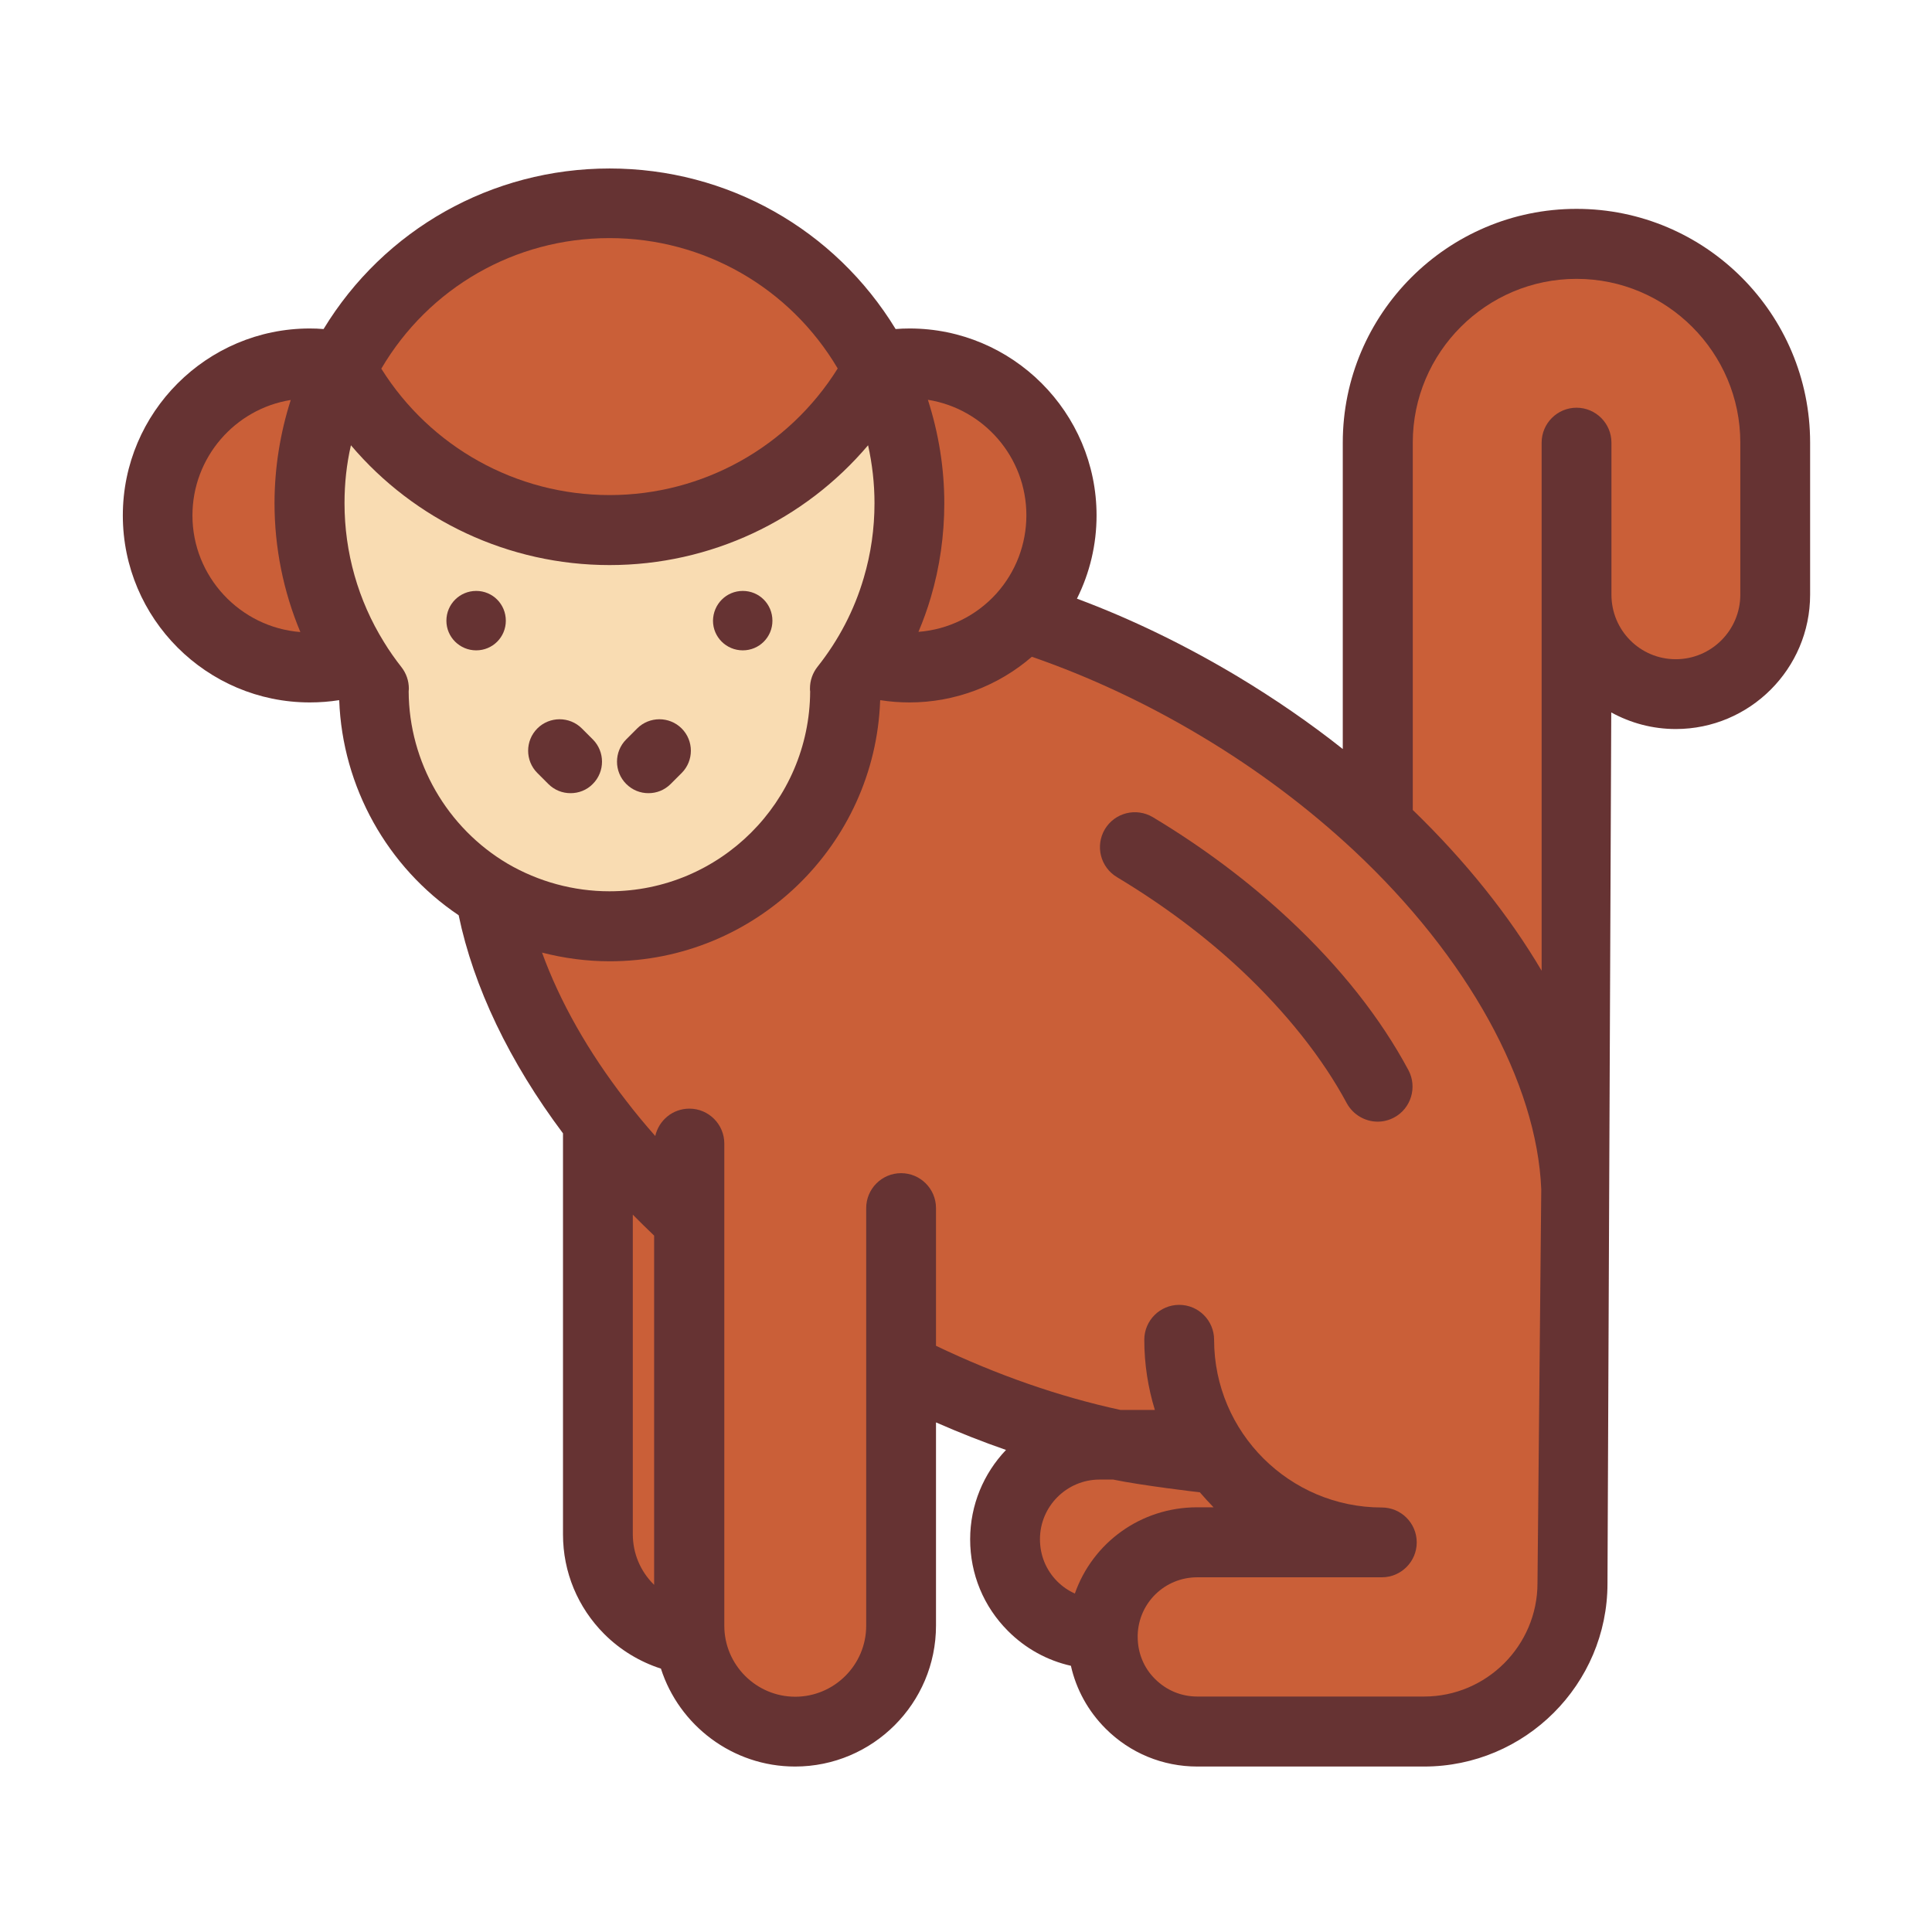
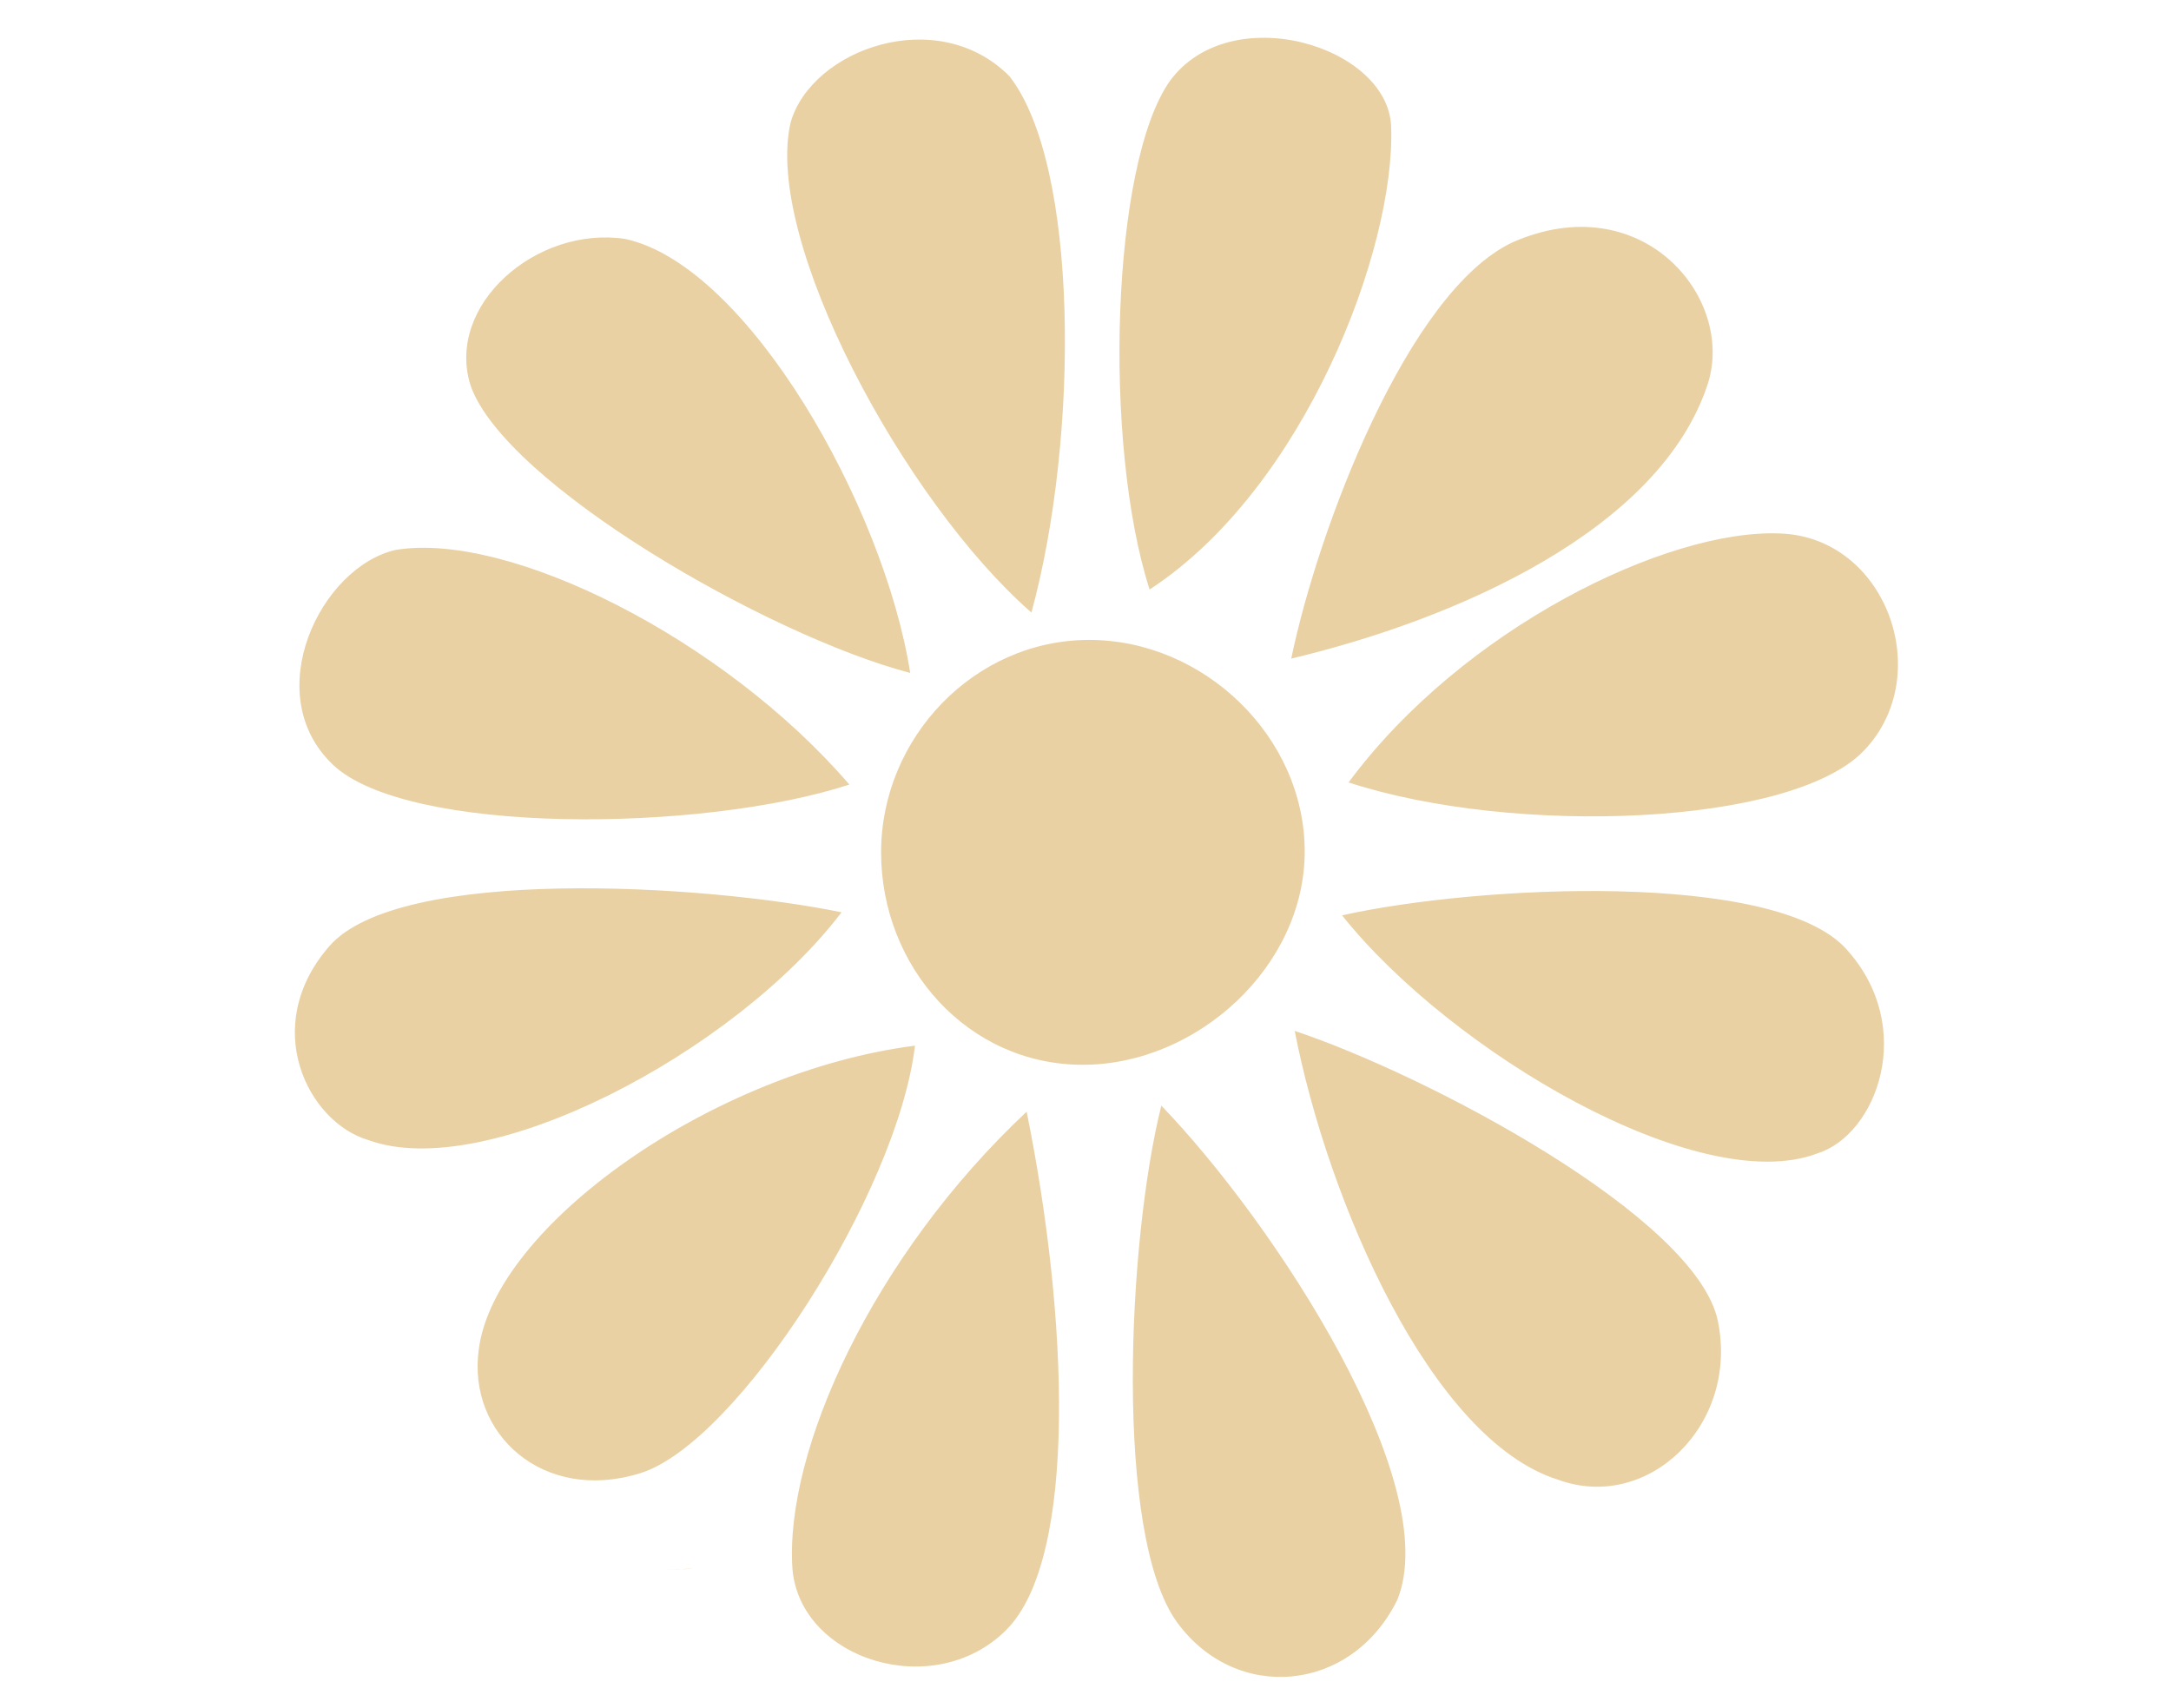
- <svg xmlns="http://www.w3.org/2000/svg" t="1700840172352" class="icon" viewBox="0 0 1024 1024" version="1.1" p-id="8816" width="200" height="200">
-   <path d="M959.4 234.6v80.6c0 39.3-32 71.2-71.2 71.2-12.4 0-24-3.2-34.2-8.8l-2 461.7c0 53.4-43.6 97-97.2 97H634.6c-18.3 0-35.6-7.1-48.6-20.1-9.3-9.3-15.6-20.8-18.4-33.3-12.5-2.8-24-9.1-33.3-18.4-13-13-20.1-30.2-20.1-48.6 0-18.3 7.2-35 19-47.4-12.4-4.3-24.8-9.2-37.1-14.6v107.7c0 41.2-33.5 74.7-74.7 74.7-33.2 0-61.5-21.9-71.1-51.9-11.2-3.6-21.6-9.9-30-18.3-14.1-14.1-21.9-32.9-21.9-52.8V600.7c-28.4-37.9-47.4-77.6-55.3-115.6-37.9-25.5-61.6-68.1-63.3-113.8-0.1-0.1-0.1-0.2-0.1-0.2-5 0.8-10.2 1.2-15.5 1.2-54.6 0-99.1-44.4-99.1-99.1 0-54.6 44.5-99.1 99.1-99.1 2.5 0 4.9 0.1 7.3 0.3 32.1-52.8 89.1-85.1 151.6-85.1s119.4 32.3 151.6 85.1c2.4-0.2 4.8-0.3 7.4-0.3 54.6 0 99.1 44.5 99.1 99.1 0 15.5-3.6 30.5-10.4 44.1 29 10.8 57.5 24.7 85.1 41.2 19.6 11.8 38.3 24.6 55.8 38.5V234.6c0-68.3 55.6-123.9 123.9-123.9 68.3 0 123.8 55.6 123.8 123.9z" fill="#663333" p-id="8817" />
-   <path d="M922.4 234.6v80.6c0 18.8-15.3 34.2-34.2 34.2s-34.1-15.3-34.1-34.2v-80.6c0-10.2-8.3-18.5-18.5-18.5s-18.5 8.3-18.5 18.5v279.9c-17.3-29.3-40.3-58.1-68.3-85.2V234.6c0-47.9 39-86.8 86.8-86.8s86.8 39 86.8 86.8z" fill="#CA5F38" p-id="8818" />
-   <path d="M816.9 630.4l-2 208.7c0 33.1-27 60.1-60.1 60.1H634.6c-8.5 0-16.4-3.3-22.4-9.3-6-5.9-9.2-13.9-9.2-22.3v-1c0.5-17.1 14.4-30.6 31.6-30.6h97.8c10.2 0 18.5-8.3 18.5-18.5s-8.3-18.5-18.5-18.5c-49 0-88.9-39.9-88.9-88.9 0-10.2-8.3-18.5-18.5-18.5s-18.5 8.3-18.5 18.5c0 13 2 25.4 5.6 37.2h-18.2c-32.4-7-65.4-18.5-97.8-34v-73c0-10.2-8.3-18.5-18.5-18.5s-18.5 8.3-18.5 18.5v221.4c0 20.7-16.9 37.6-37.6 37.6-20.7 0-37.6-16.9-37.6-37.6V606.1c0-10.2-8.3-18.5-18.5-18.5-8.9 0-16.2 6.2-18.1 14.5-5.5-6.2-10.7-12.5-15.6-18.9-20-25.8-35-52.4-44.4-78.3 11.7 3 23.7 4.6 35.9 4.6 77.3 0 140.6-61.6 143.3-138.2 0.1-0.1 0.1-0.1 0.1-0.2 5 0.8 10.2 1.2 15.5 1.2 23.9 0 46.9-8.7 64.8-24.2 30.6 10.6 60.8 24.7 90 42.2 29.6 17.7 56.7 38.1 80.7 60.5 60.3 56.4 97 123 99.3 179.6z" fill="#CA5F38" p-id="8819" />
-   <path d="M746.5 567.2c4.8 9 1.4 20.3-7.6 25.1-2.8 1.5-5.8 2.2-8.7 2.2-6.6 0-13-3.6-16.4-9.8-12.7-23.7-32-48-55.7-70.3-19.5-18.3-41.8-34.9-66.1-49.5-8.8-5.3-11.6-16.6-6.4-25.4 5.3-8.8 16.6-11.6 25.4-6.4 26.5 15.9 50.9 34.2 72.3 54.2 27.2 25.4 48.4 52.3 63.2 79.9z" fill="#663333" p-id="8820" />
-   <path d="M643.2 798.9h-8.7c-30 0-55.4 18.9-64.8 45.7-3.4-1.5-6.6-3.7-9.3-6.4-6-6-9.2-13.9-9.2-22.4 0-17.4 14.2-31.6 31.6-31.6h7.2c14.8 3.1 45.1 6.7 45.6 6.7h0.3c2.3 2.7 4.8 5.4 7.3 8zM544 273.1c0 15.3-5.6 30-15.8 41.4-10.7 11.9-25.6 19.2-41.4 20.4 2.5-5.9 4.7-12 6.5-18.1 4.8-16.2 7.2-33.1 7.2-50.1 0-18.6-3-37.1-8.7-54.8 29.6 4.7 52.2 30.4 52.2 61.2z" fill="#CA5F38" p-id="8821" />
-   <path d="M463.5 266.7c0 13.5-1.9 26.8-5.7 39.6-5 17.1-13.3 33-24.5 47.1-2.6 3.3-4 7.3-4 11.5 0 0.6 0 1.1 0.1 1.6-0.3 58.5-47.9 105.9-106.4 105.9-19 0-37.6-5.1-53.9-14.6-32.2-19-52.3-53.9-52.5-91.3 0-0.5 0.1-1 0.1-1.5 0-4.2-1.4-8.2-4-11.5-3.3-4.2-6.4-8.6-9.2-13.2-13.7-22.1-20.9-47.5-20.9-73.6 0-10.5 1.1-20.7 3.4-30.7 33.7 39.8 83.6 63.5 137.1 63.5s103.3-23.7 137-63.5c2.2 9.9 3.4 20.2 3.4 30.7z" fill="#F9DCB2" p-id="8822" />
-   <path d="M393.7 313.2c8.7 0 15.7 7 15.7 15.8 0 8.7-7 15.7-15.7 15.7s-15.8-7-15.8-15.7c0.1-8.8 7.1-15.8 15.8-15.8z" fill="#663333" p-id="8823" />
-   <path d="M323 126.2c50.1 0 95.7 26.3 121 69.1-26 41.6-71.5 67.1-120.9 67.1-49.5 0-95-25.5-121-67 25.2-42.9 70.8-69.2 120.9-69.2z" fill="#CA5F38" p-id="8824" />
-   <path d="M361.3 386.1c6.5 6.5 6.5 17.1 0 23.6l-5.8 5.8c-3.3 3.3-7.5 4.9-11.8 4.9-4.3 0-8.5-1.6-11.8-4.9-6.5-6.5-6.5-17.1 0-23.6l5.8-5.8c6.5-6.5 17.1-6.5 23.6 0z" fill="#663333" p-id="8825" />
-   <path d="M346.7 654.9V840l-0.3-0.3c-7.1-7.1-11-16.5-11-26.6V643.8c3.7 3.7 7.5 7.5 11.3 11.1z" fill="#CA5F38" p-id="8826" />
-   <path d="M314.2 391.9c6.5 6.5 6.5 17.1 0 23.6-3.2 3.3-7.5 4.9-11.8 4.9s-8.5-1.6-11.8-4.9l-5.8-5.8c-6.5-6.5-6.5-17.1 0-23.6s17.1-6.5 23.6 0l5.8 5.8zM252.4 313.2c8.7 0 15.7 7 15.7 15.8 0 8.7-7 15.7-15.7 15.7s-15.8-7-15.8-15.7c0-8.8 7.1-15.8 15.8-15.8z" fill="#663333" p-id="8827" />
-   <path d="M145.5 266.7c0 23.6 4.7 46.8 13.7 68.3-31.9-2.5-57.2-29.3-57.2-61.8 0-30.8 22.6-56.5 52.1-61.2-5.6 17.5-8.6 36.1-8.6 54.7z" fill="#CA5F38" p-id="8828" />
+ <svg xmlns="http://www.w3.org/2000/svg" t="1702293531779" class="icon" viewBox="0 0 1302 1024" version="1.1" p-id="8891" id="mx_n_1702293531781" width="254.297" height="200">
+   <path d="M782.461 510.697c0 68.788-64.358 127.935-133.146 127.935s-120.9-58.626-120.9-127.414 56.02-127.413 124.808-127.413 129.238 58.104 129.238 126.892z m-93.02-157.117c-28.14-87.809-22.929-255.61 12.247-305.116 36.478-49.506 131.061-20.845 132.624 27.62 2.606 72.956-51.85 216.785-144.87 277.496z m-73.738 313.193c24.753 121.68 31.006 267.594-12.247 310.847S479.951 995.6 475.261 941.142c-4.95-70.872 48.204-187.864 140.442-274.37z m2.866-299.384C647.491 261.341 646.97 98.492 605.28 45.598 562.027 2.345 486.986 29.443 474.22 73.218c-16.676 70.35 68.266 227.729 144.35 294.171z m77.907 295.736c-20.323 81.034-28.4 257.693 9.38 309.805 35.176 48.464 104.485 42.732 132.104-13.288 28.401-69.57-72.956-225.384-141.484-296.517zM509.394 470.57c-88.85 28.922-265.51 30.225-309.805-11.986s-7.556-118.294 37.52-128.716c67.485-11.465 196.723 52.893 272.285 140.702z m295.475 78.428c81.816-18.239 259.518-26.837 302.25 20.064 42.731 46.9 18.5 111.52-17.197 122.723C1019.31 718.624 870.53 631.336 804.869 549z m-30.485-153.99c16.154-77.908 69.83-219.913 132.625-249.617 77.386-34.133 133.667 32.83 117.252 84.682-28.662 88.07-151.386 141.484-249.877 164.935zM548.739 627.167c-10.422 88.07-106.308 238.152-164.674 256.391s-103.963-23.71-96.928-74.26c9.64-74.259 140.702-166.758 261.602-182.13z m-2.866-223.56C460.409 381.2 302.51 290.003 282.186 231.117c-15.112-47.943 39.345-95.886 92.76-87.81 73.477 15.895 155.293 160.506 170.927 260.3z m230.595 214.701c79.731 26.577 241.018 111.78 253.785 174.054s-41.95 114.907-95.886 95.105c-76.344-23.972-138.096-167.28-157.899-269.159z m-271.764-71.132c-82.337-16.937-265.25-27.88-307.2 20.323s-12.767 105.527 23.19 116.21c70.872 26.056 219.652-52.112 284.01-136.533z m304.074-77.908c98.752 32.31 265.51 26.317 309.024-19.02s13.288-128.196-50.289-130.28c-67.745-2.867-190.469 57.062-258.735 149.3z" fill="#e9d1a3" p-id="8892" />
+   <path d="M406.994 941.142h2.345c-13.028 0.26-17.457 0.521-2.345 0z m2.345 0h1.564c5.472-0.26 5.993-0.521-1.564 0z" fill="#e9d1a3" p-id="8893" />
</svg>
